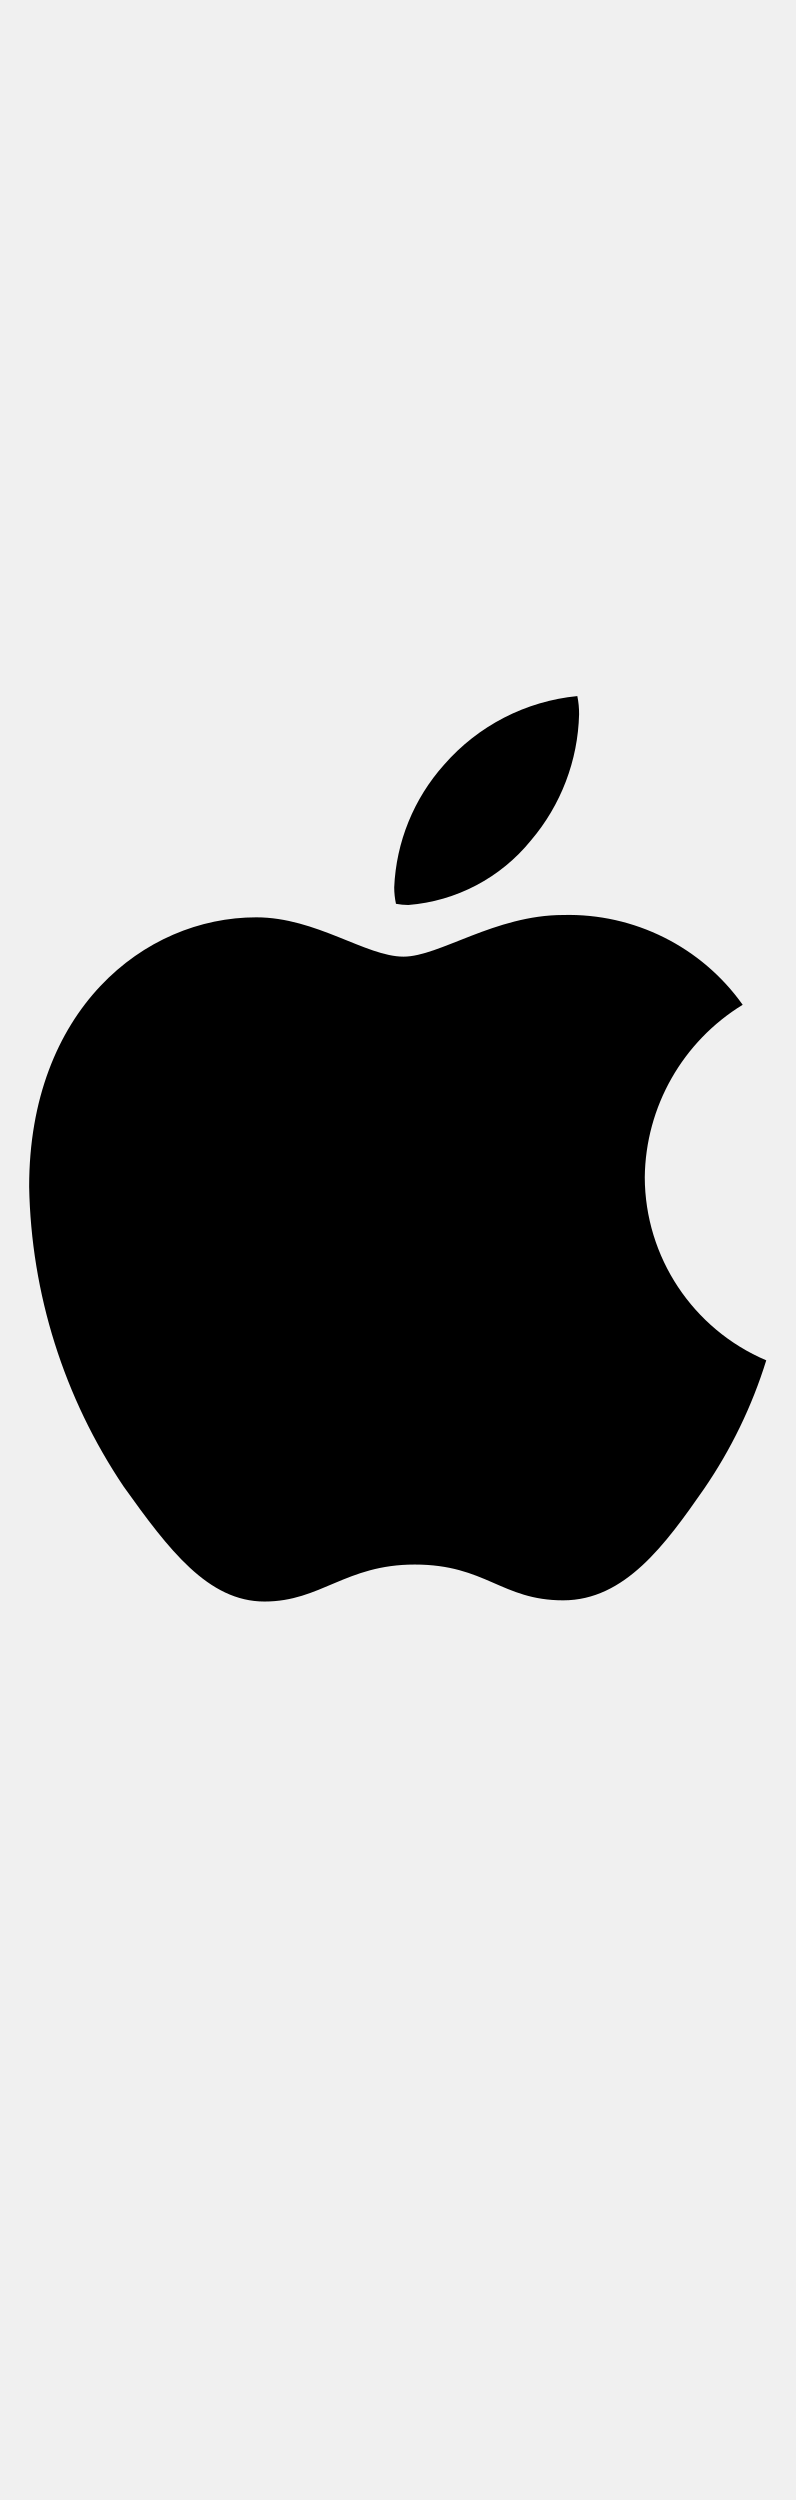
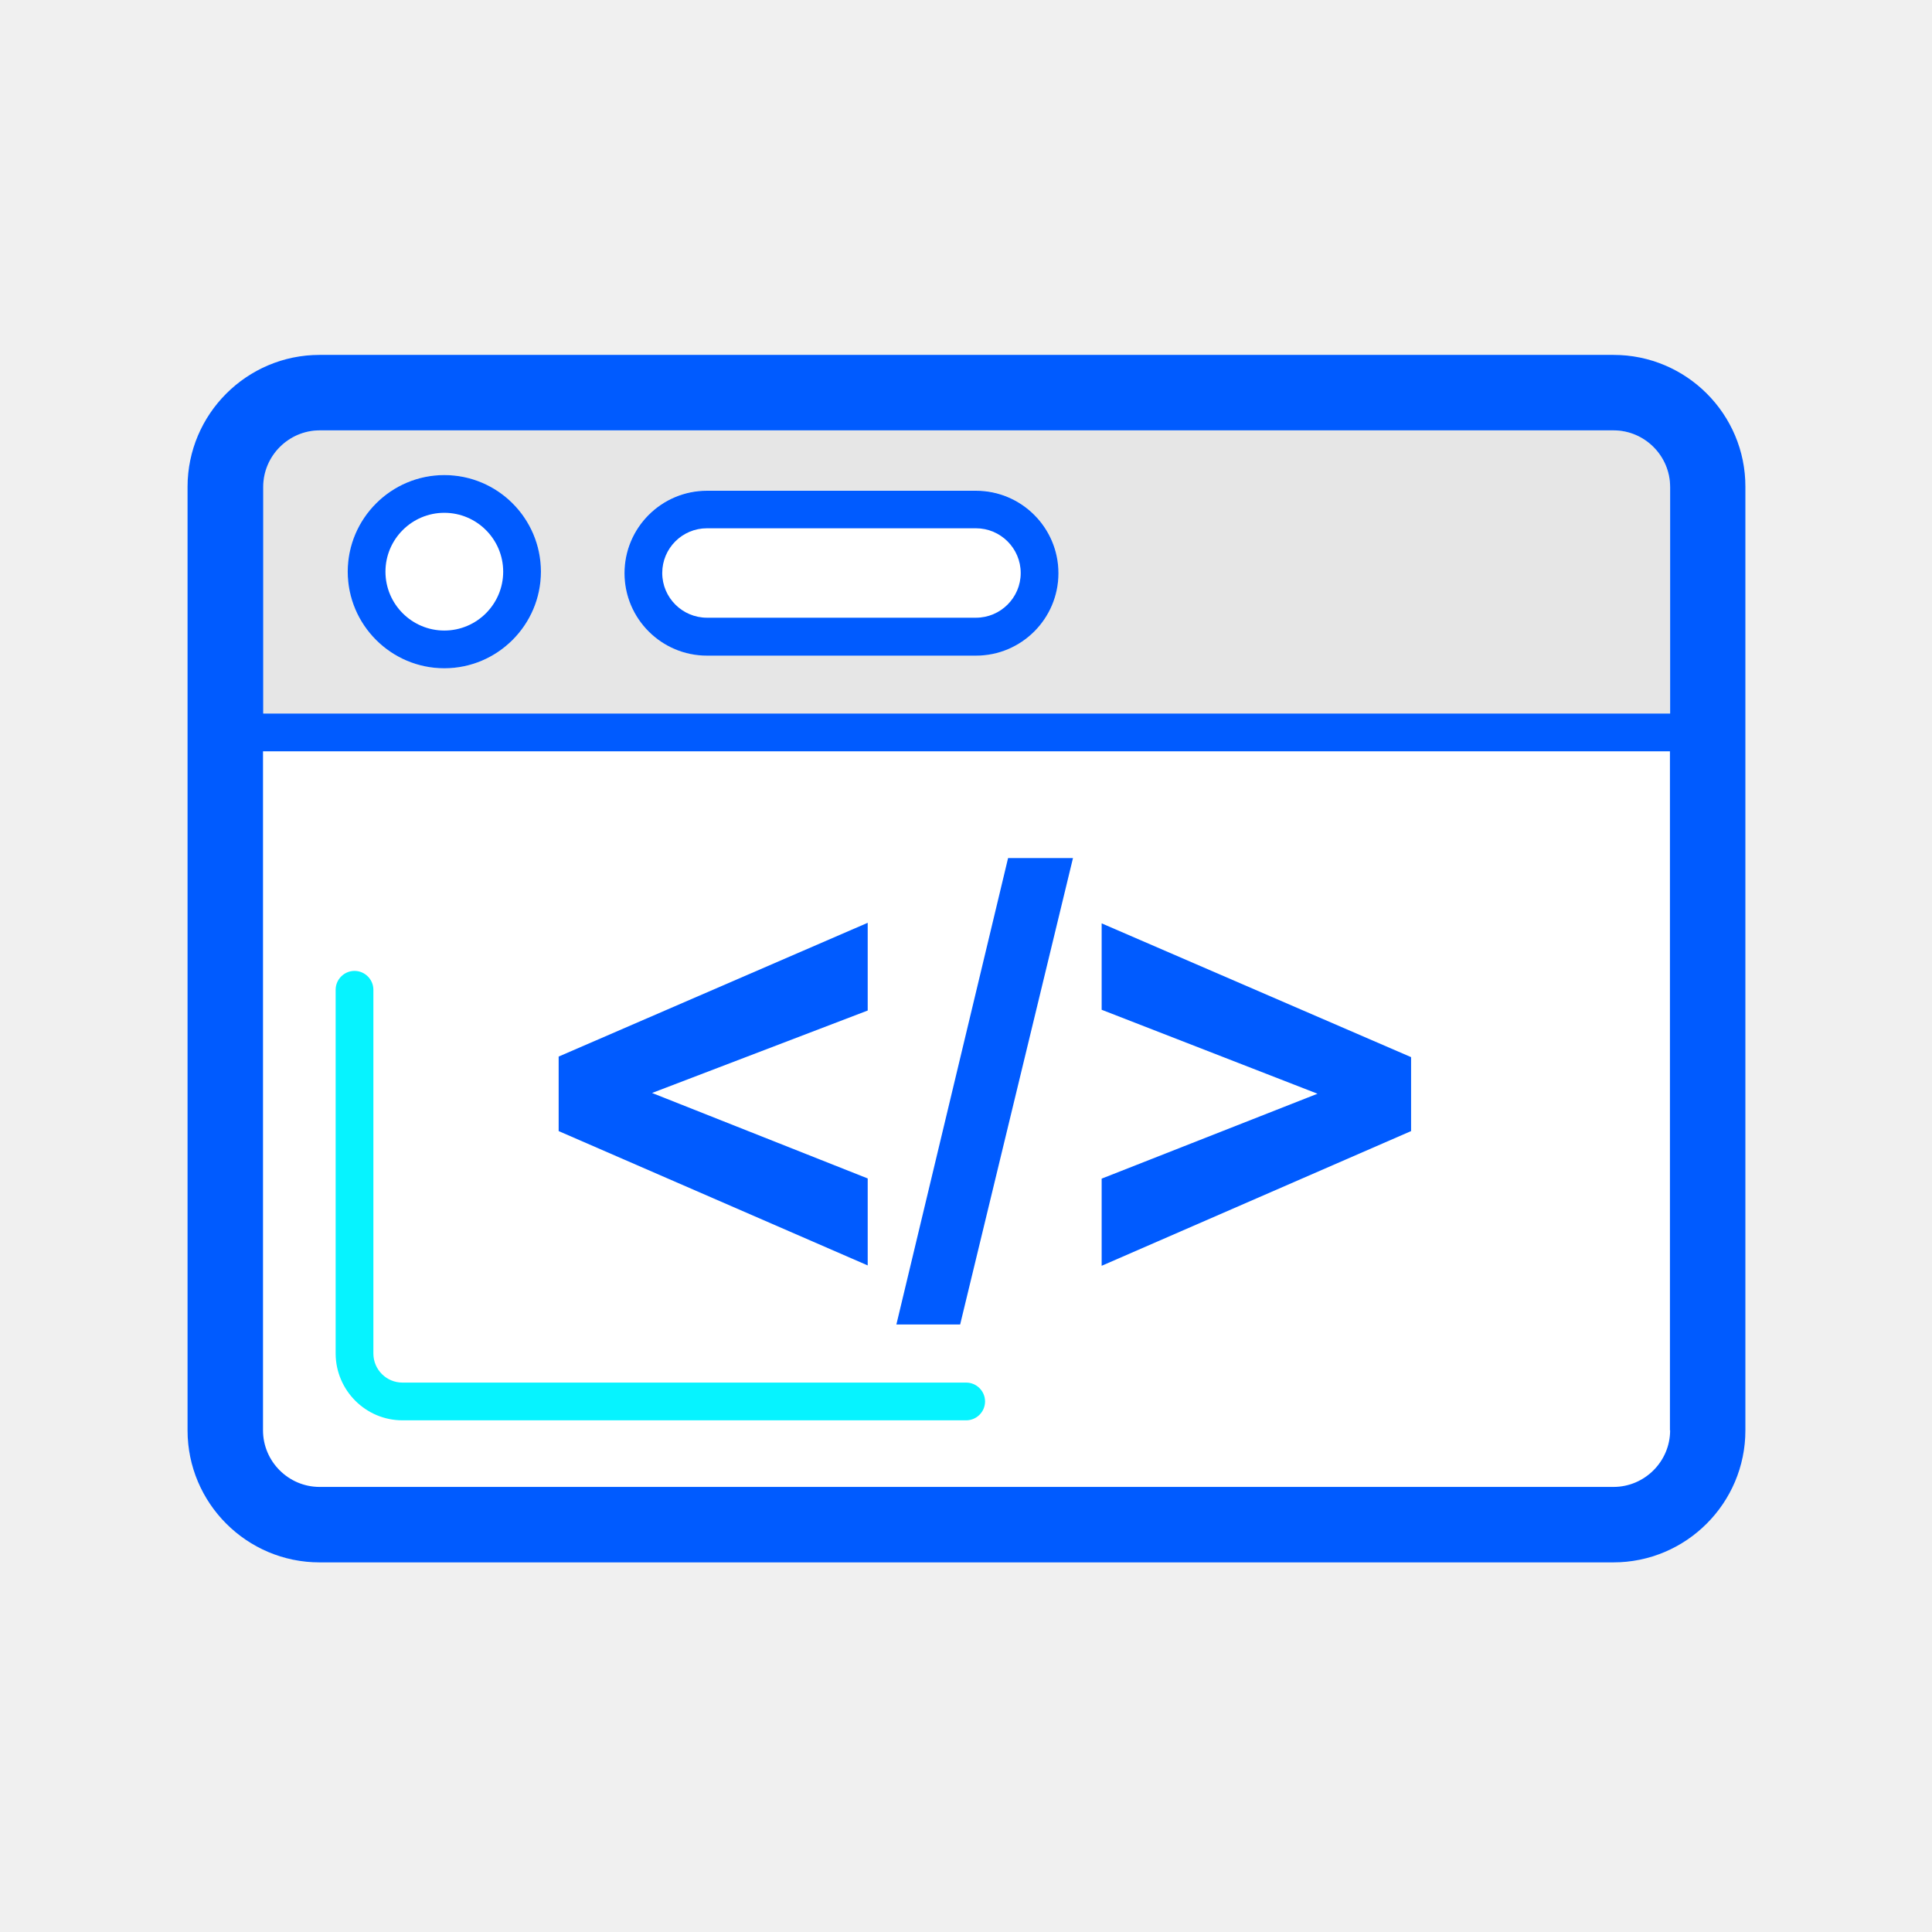
- <svg xmlns="http://www.w3.org/2000/svg" height="44" viewBox="0 0 14 44" width="14">
-   <path d="m13.073 17.683a3.61 3.61 0 0 0 -1.725 3.037 3.513 3.513 0 0 0 2.138 3.222 8.394 8.394 0 0 1 -1.095 2.262c-.682.981-1.394 1.962-2.479 1.962s-1.363-.63-2.613-.63c-1.219 0-1.653.651-2.644.651s-1.683-.909-2.479-2.024a9.784 9.784 0 0 1 -1.663-5.278c0-3.098 2.014-4.74 3.997-4.74 1.054 0 1.931.692 2.592.692.63 0 1.611-.733 2.809-.733a3.758 3.758 0 0 1 3.16 1.58zm-3.728-2.892a3.562 3.562 0 0 0 .847-2.22 1.535 1.535 0 0 0 -.031-.32 3.569 3.569 0 0 0 -2.345 1.208 3.463 3.463 0 0 0 -.878 2.159 1.419 1.419 0 0 0 .031.289 1.19 1.19 0 0 0 .217.021 3.094 3.094 0 0 0 2.159-1.137z" />
+ <svg xmlns="http://www.w3.org/2000/svg" width="800px" height="800px" viewBox="0 0 1024 1024" class="icon" version="1.1">
+   <path d="M854.7 828.1H169.9c-38.9 0-70.5-31.6-70.5-70.5v-499c0-38.9 31.6-70.5 70.5-70.5h684.7c38.9 0 70.5 31.6 70.5 70.5v499c0.1 38.9-31.5 70.5-70.4 70.5z" fill="#FFFFFF" />
+   <path d="M885.2 258.1c0-16.5-13.5-30-30-30H169.4c-16.5 0-30 13.5-30 30v120.1h745.7V258.1z m-649.7 96.1c-28.2 0-51.2-23-51.2-51.2s23-51.2 51.2-51.2 51.2 23 51.2 51.2-22.9 51.2-51.2 51.2z m281.8-6.8H374.7c-24.1 0-43.7-19.6-43.7-43.7s19.6-43.7 43.7-43.7h142.6c24.1 0 43.7 19.6 43.7 43.7s-19.6 43.7-43.7 43.7z" fill="#E6E6E6" />
+   <path d="M213.3 752.8h298.8c5.5 0 10-4.5 10-10s-4.5-10-10-10H213.3c-8.5 0-15.4-6.9-15.4-15.4V524.6c0-5.5-4.5-10-10-10s-10 4.5-10 10v192.9c0.1 19.4 15.9 35.3 35.4 35.3z" fill="#06F3FF" />
+   <path d="M235.5 271.8c-17.2 0-31.2 14-31.2 31.2s14 31.2 31.2 31.2 31.2-14 31.2-31.2-14-31.2-31.2-31.2z" fill="#FFFFFF" />
+   <path d="M235.5 251.8c-28.2 0-51.2 23-51.2 51.2s23 51.2 51.2 51.2 51.2-23 51.2-51.2-22.9-51.2-51.2-51.2z m0 82.4c-17.2 0-31.2-14-31.2-31.2s14-31.2 31.2-31.2 31.2 14 31.2 31.2-14 31.2-31.2 31.2z" fill="#005BFF" />
+   <path d="M517.3 280.1H374.7c-13 0-23.7 10.6-23.7 23.7s10.6 23.7 23.7 23.7h142.6c13 0 23.7-10.6 23.7-23.7s-10.7-23.7-23.7-23.7z" fill="#FFFFFF" />
+   <path d="M517.3 260.1H374.7c-24.1 0-43.7 19.6-43.7 43.7s19.6 43.7 43.7 43.7h142.6c24.1 0 43.7-19.6 43.7-43.7s-19.6-43.7-43.7-43.7z m0 67.3H374.7c-13 0-23.7-10.6-23.7-23.7s10.6-23.7 23.7-23.7h142.6c13 0 23.7 10.6 23.7 23.7s-10.7 23.7-23.7 23.7z" fill="#005BFF" />
+   <path d="M855.2 188.1H169.4c-38.6 0-70 31.4-70 70v500c0 38.6 31.4 70 70 70h685.7c38.6 0 70-31.4 70-70v-500c0.1-38.6-31.3-70-69.9-70z m30 570c0 16.5-13.5 30-30 30H169.4c-16.5 0-30-13.5-30-30V398.2h745.7v359.9z m0-379.9H139.5V258.1c0-16.5 13.5-30 30-30h685.7c16.5 0 30 13.5 30 30v120.1z" fill="#005BFF" />
+   <path d="M459.9 624.6l-114.3-45.3 114.3-43.7v-46.5L296.1 560v39.5l163.8 71.2zM568.7 454.8h-34.4L475.1 702h33.8zM747.9 560.3l-164-70.9v45.8l114.4 44.5-114.4 45v46.2l164-71.4z" fill="#005BFF" />
</svg>
